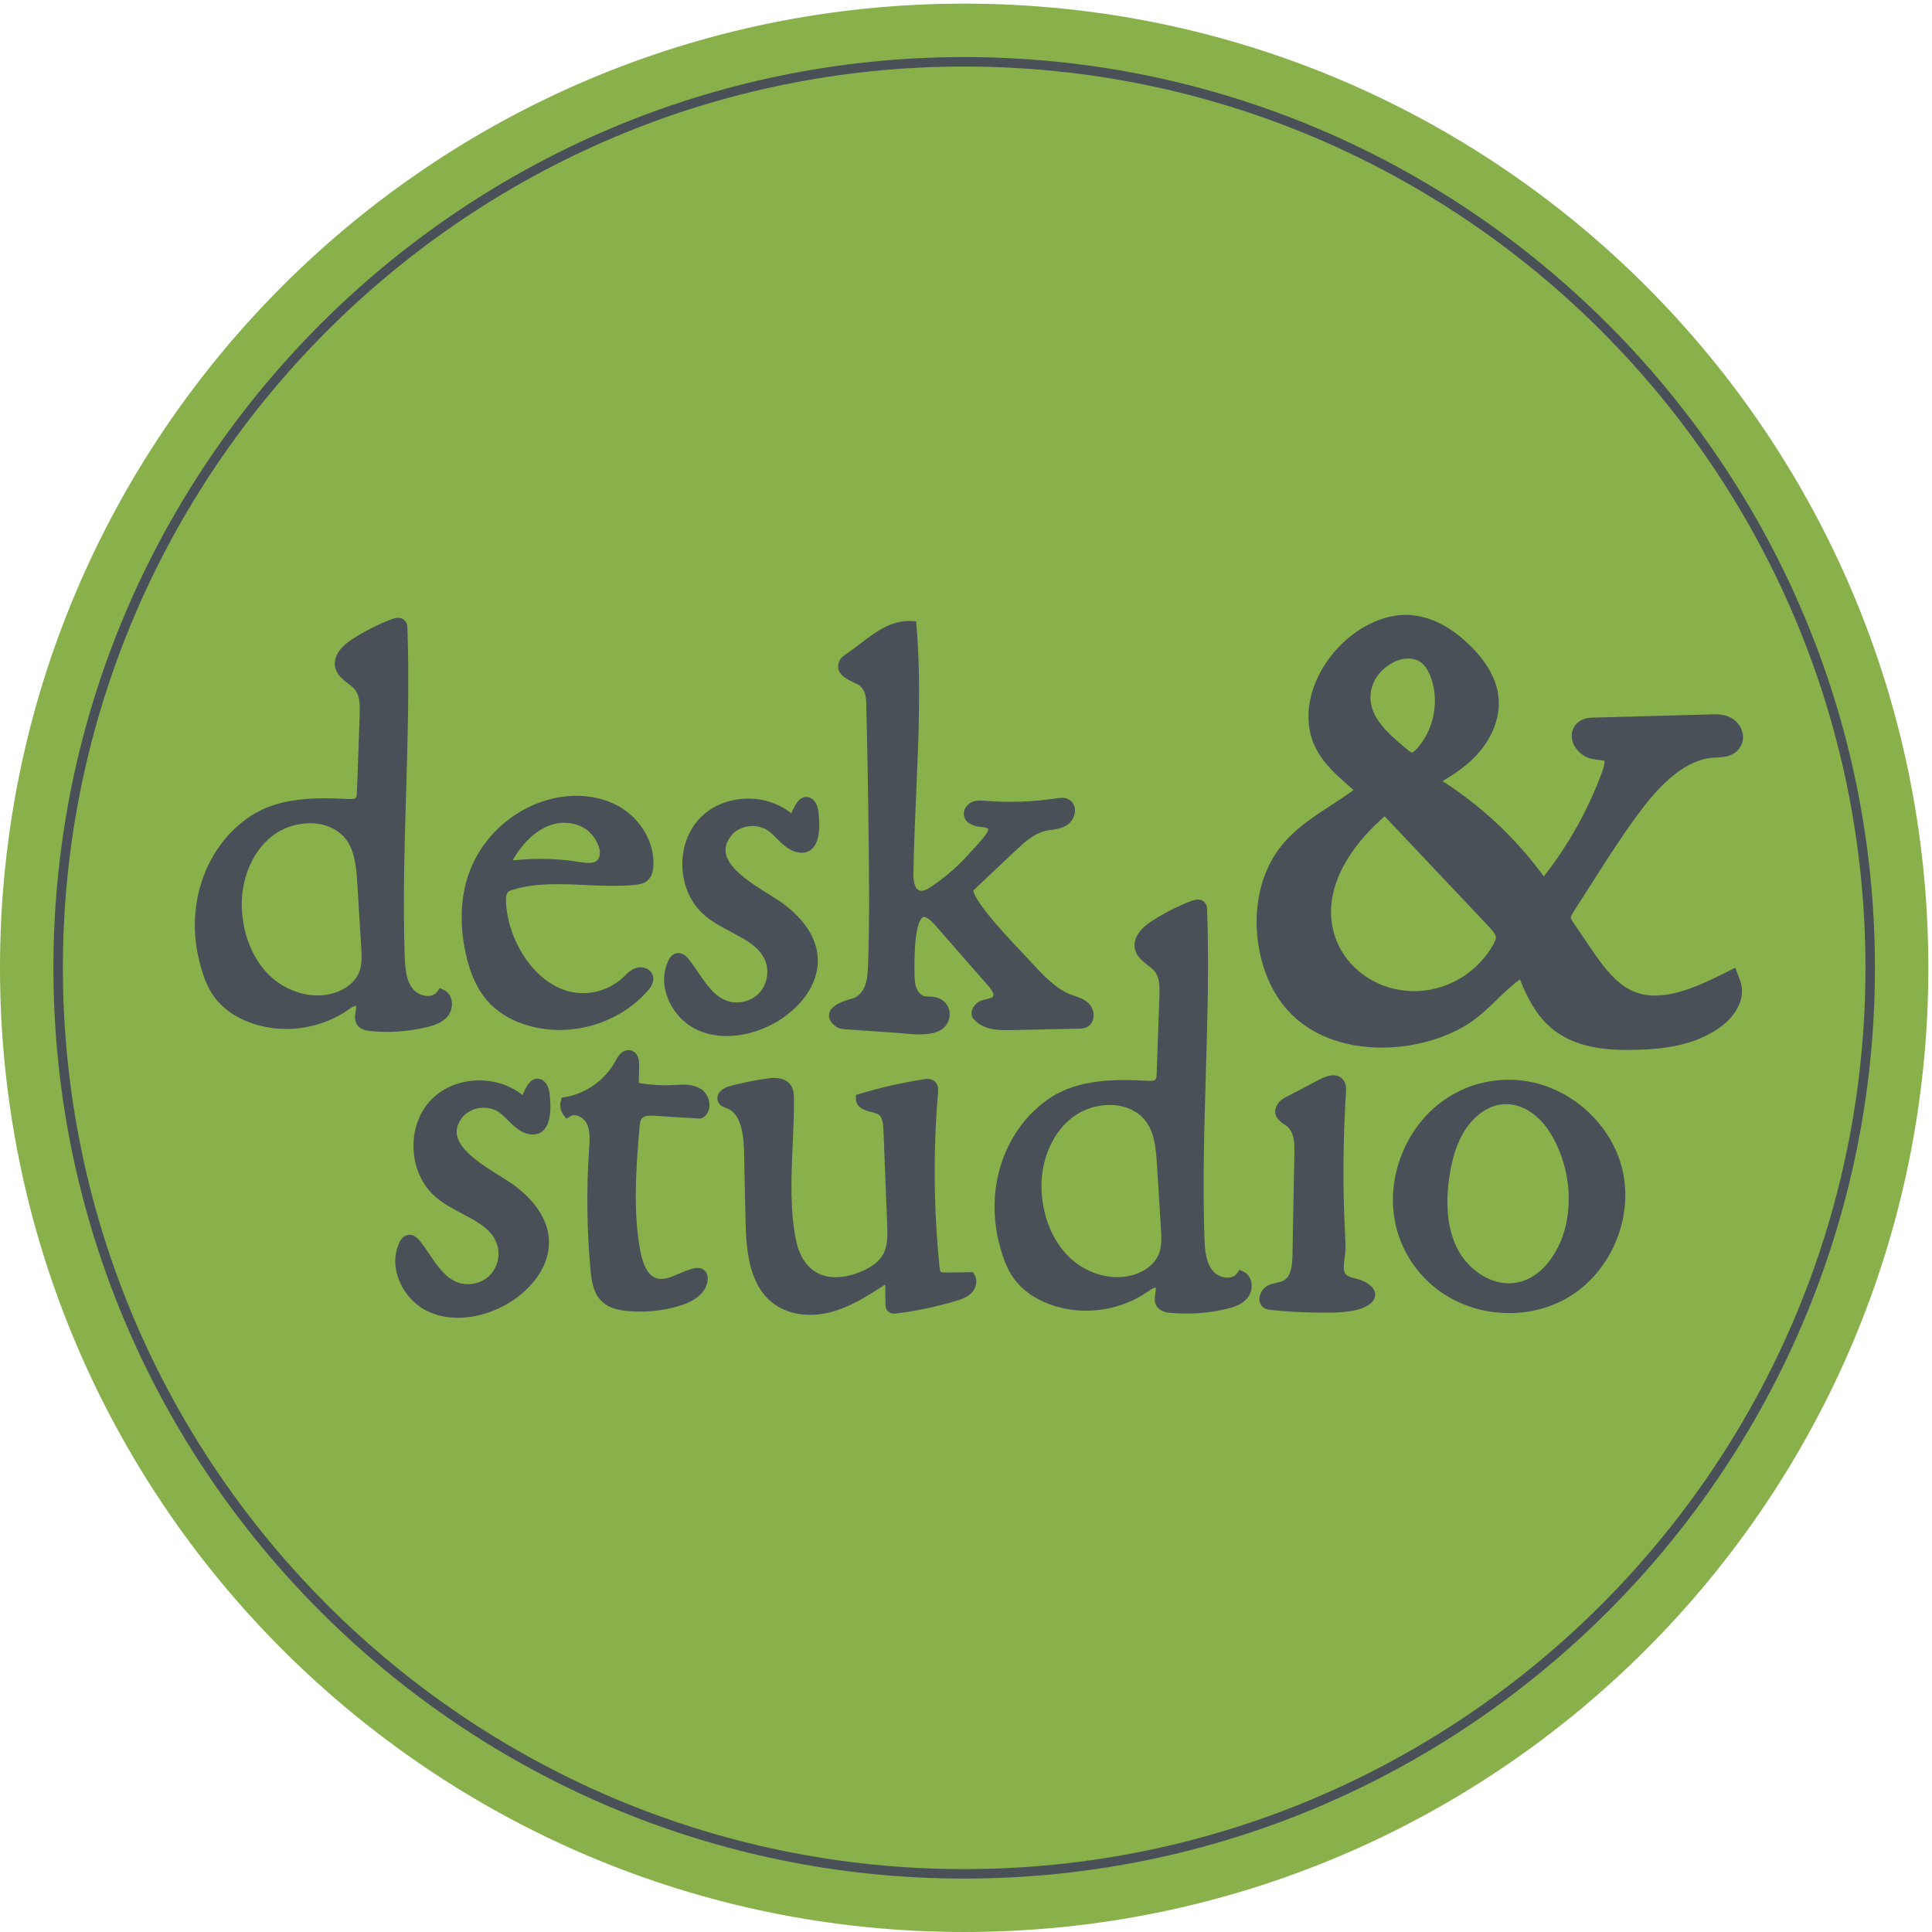
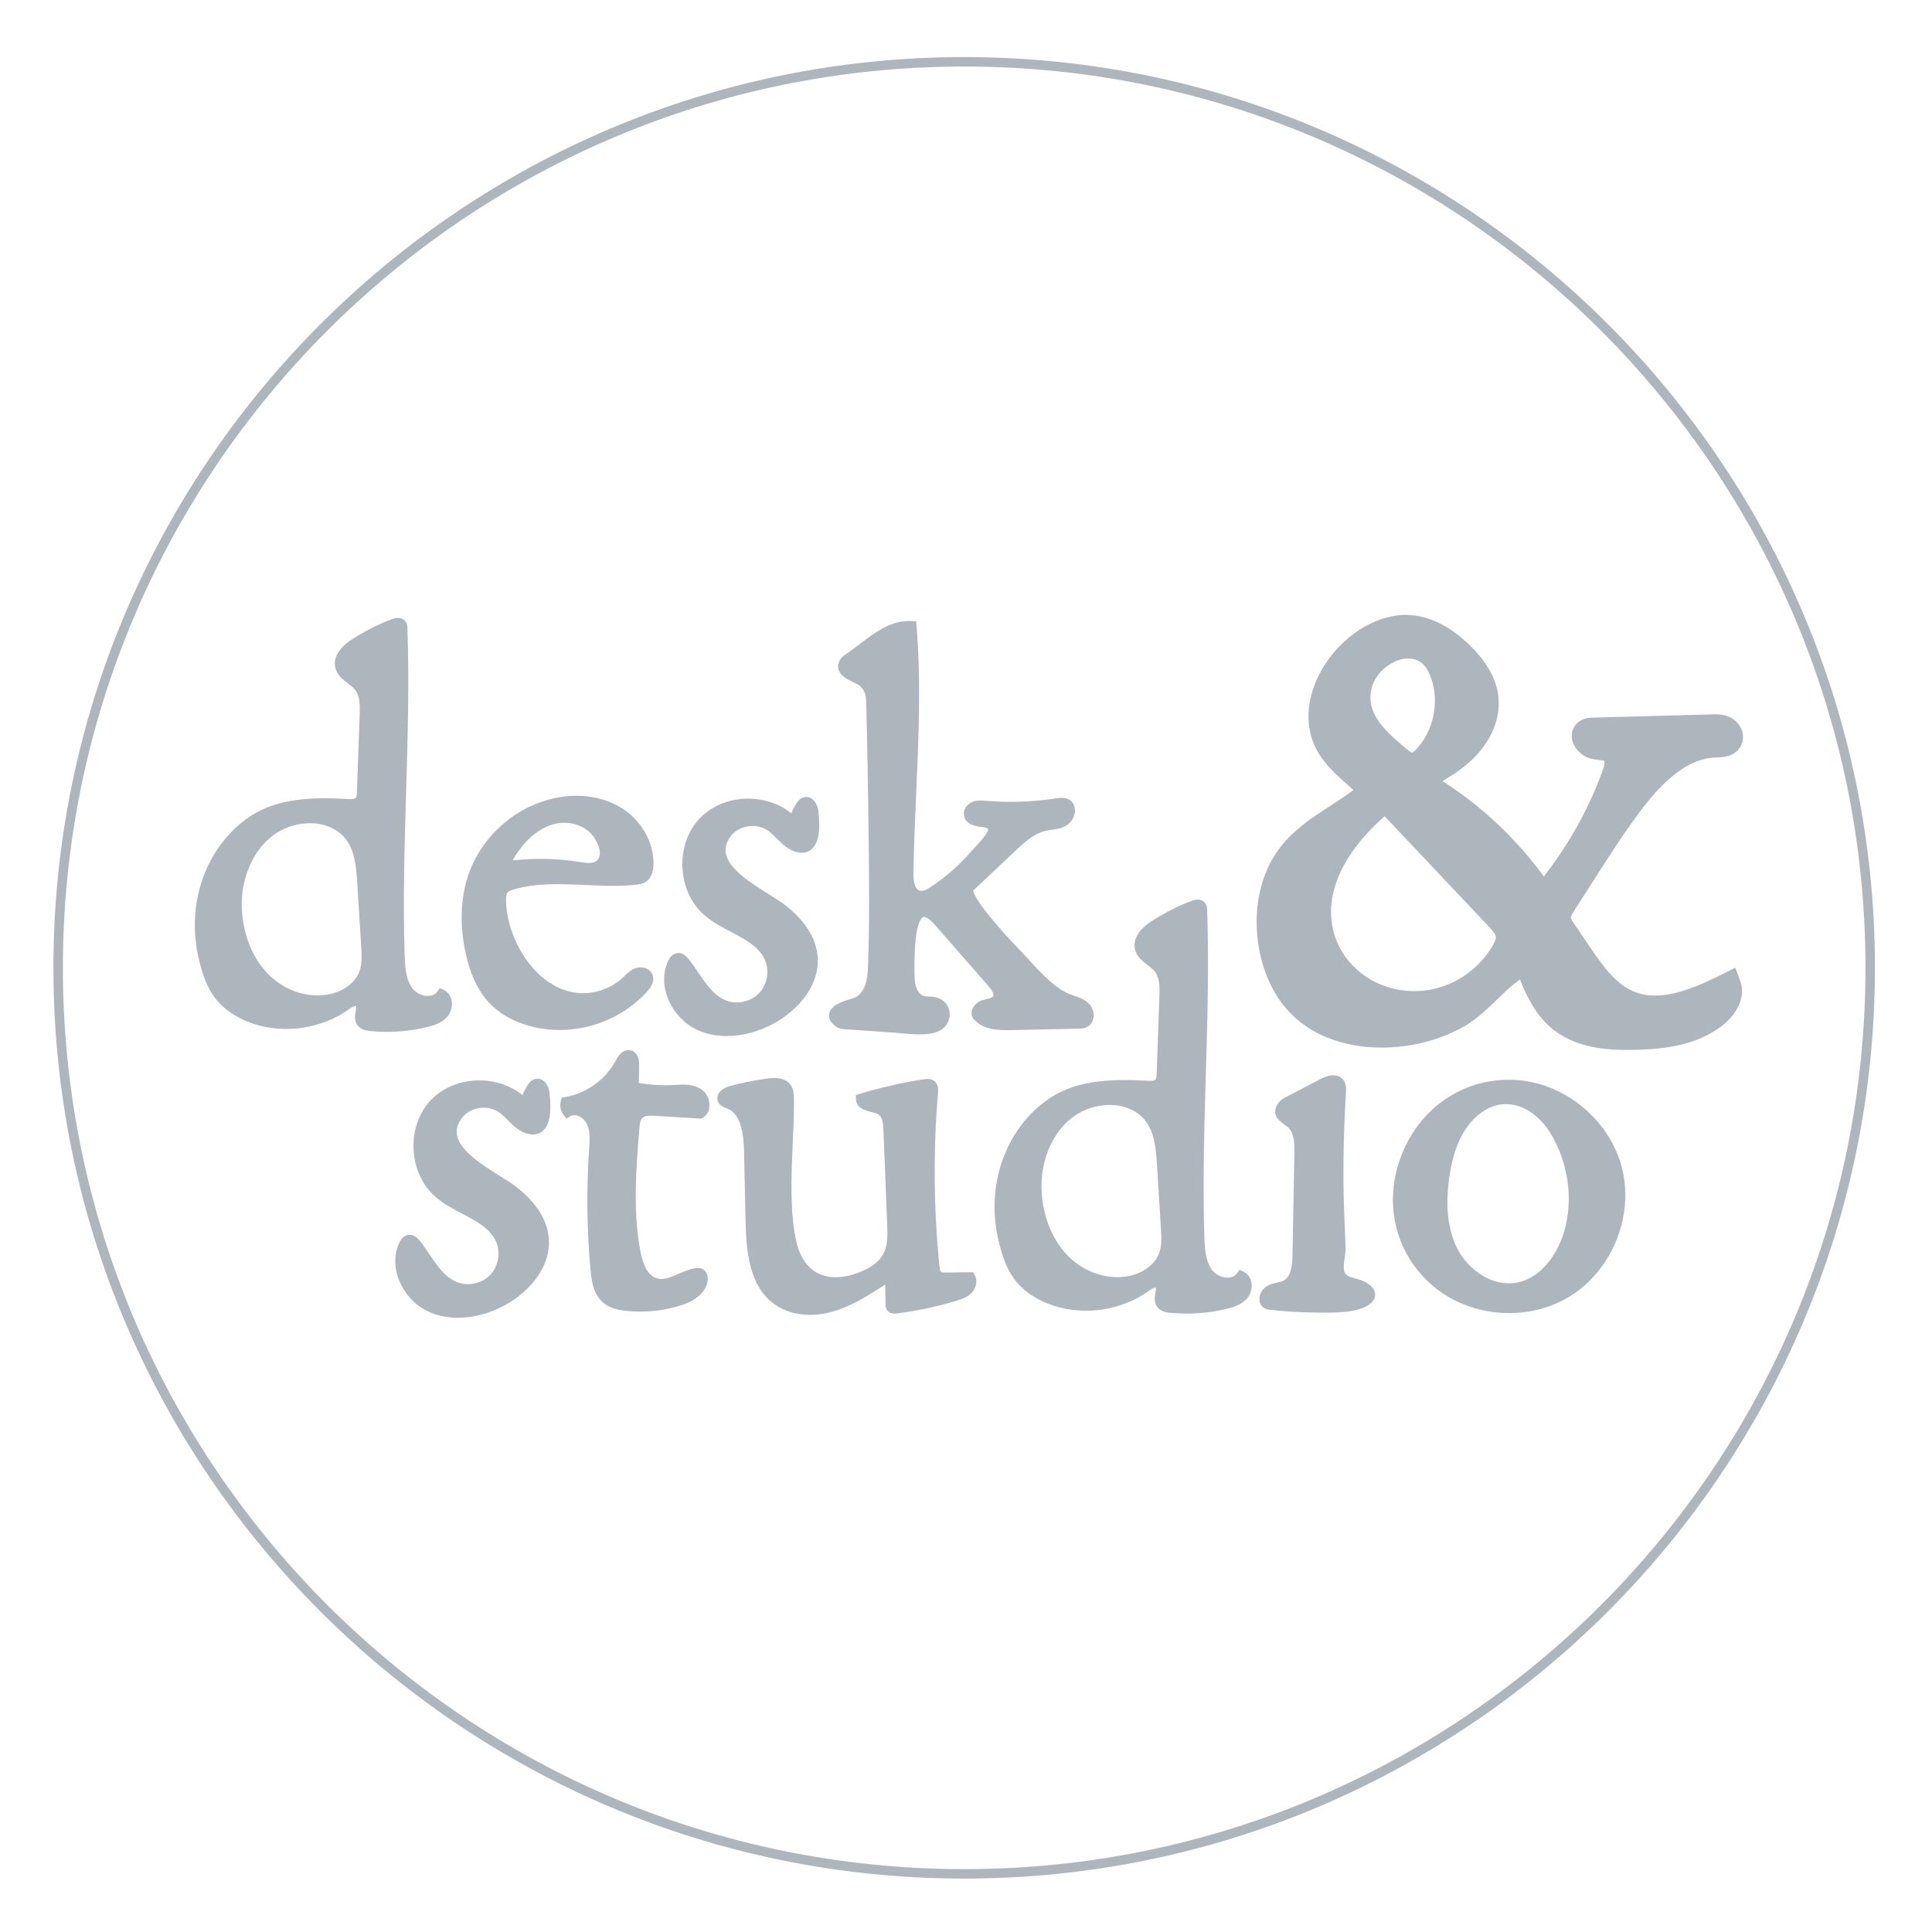
<svg xmlns="http://www.w3.org/2000/svg" width="100%" height="100%" viewBox="0 0 284 284" version="1.1" xml:space="preserve" style="fill-rule:evenodd;clip-rule:evenodd;stroke-linejoin:round;stroke-miterlimit:1.414;">
  <g>
-     <path d="M283.465,142.267c0,78.276 -63.455,141.733 -141.734,141.733c-78.276,0 -141.731,-63.457 -141.731,-141.733c0,-78.277 63.455,-141.733 141.731,-141.733c78.279,0 141.734,63.456 141.734,141.733Z" style="fill:#88b04b;fill-rule:nonzero;" />
-     <path d="M141.731,9.78c-73.054,0 -132.487,59.434 -132.487,132.487c0,73.055 59.433,132.489 132.487,132.489c73.056,0 132.49,-59.434 132.49,-132.489c0,-73.053 -59.434,-132.487 -132.49,-132.487l0,0Zm0,266.367c-73.821,0 -133.878,-60.059 -133.878,-133.88c0,-73.82 60.057,-133.878 133.878,-133.878c73.822,0 133.881,60.058 133.881,133.878c0,73.821 -60.059,133.88 -133.881,133.88l0,0Z" style="fill:#495057;fill-rule:nonzero;" />
-     <path d="M203.395,120.109c0.053,-0.047 0.098,-0.087 0.139,-0.121c0.008,0.008 0.017,0.017 0.025,0.025l15.201,16.09c0.539,0.572 1.119,1.221 1.133,1.68c0.012,0.353 -0.312,0.927 -0.43,1.138c-1.939,3.418 -5.41,5.875 -9.281,6.571c-3.723,0.666 -7.57,-0.327 -10.373,-2.666c-3.492,-2.909 -4.9,-7.323 -3.771,-11.809c0.937,-3.718 3.414,-7.388 7.357,-10.908l0,0Zm4.879,-10.055c-0.467,0.512 -0.676,0.564 -0.721,0.577c-0.117,-0.022 -0.367,-0.185 -0.715,-0.462l-0.252,-0.212c-1.773,-1.488 -3.32,-2.855 -4.296,-4.508c-0.84,-1.427 -1.059,-3.015 -0.614,-4.471c0.487,-1.595 1.684,-2.919 3.373,-3.727c0.618,-0.294 1.282,-0.45 1.928,-0.45c0.732,0 1.412,0.207 1.92,0.587c0.6,0.444 1.098,1.22 1.48,2.304c1.221,3.475 0.375,7.639 -2.103,10.362l0,0Zm46.81,32.195l-1.787,0.901c-3.099,1.547 -6.681,3.197 -9.994,3.197c-1.14,0 -2.162,-0.191 -3.119,-0.588c-0.934,-0.389 -1.814,-0.973 -2.691,-1.793c-1.383,-1.291 -2.539,-2.933 -3.801,-4.789l-2.303,-3.394c-0.168,-0.245 -0.476,-0.702 -0.486,-0.885c-0.014,-0.219 0.361,-0.807 0.521,-1.055l3.145,-4.916c2.219,-3.47 4.51,-7.057 7.101,-10.405c3.663,-4.723 7.108,-7.067 10.532,-7.168c1.033,-0.028 2.957,-0.081 3.759,-1.84c0.748,-1.61 -0.222,-3.341 -1.533,-4.012c-0.83,-0.44 -1.674,-0.5 -2.388,-0.5l-17.903,0.488c-0.467,0.014 -1.34,0.041 -2.125,0.661c-0.783,0.635 -1.125,1.614 -0.908,2.615c0.268,1.247 1.395,2.393 2.678,2.726c0.377,0.098 0.779,0.157 1.17,0.206c0.314,0.04 0.789,0.102 0.881,0.149c0.001,0.003 0.142,0.345 -0.284,1.515c-2.052,5.597 -4.947,10.794 -8.611,15.473c-4.035,-5.536 -9.127,-10.326 -14.896,-14.014c1.623,-0.945 3.218,-2.024 4.597,-3.396c2.621,-2.606 3.947,-5.864 3.635,-8.937c-0.258,-2.592 -1.68,-5.161 -4.221,-7.633c-2.816,-2.739 -5.758,-4.235 -8.752,-4.445c-4.511,-0.297 -9.509,2.608 -12.506,7.222c-2.732,4.196 -3.216,8.874 -1.295,12.515c1.161,2.188 2.944,3.762 4.674,5.291l0.159,0.14c0.209,0.185 0.419,0.37 0.626,0.557c-1.109,0.828 -2.312,1.608 -3.314,2.256c-2.727,1.771 -5.547,3.602 -7.609,6.364c-2.68,3.574 -3.813,8.58 -3.11,13.735c0.545,3.98 2.049,7.439 4.348,10.003c3.18,3.549 8.105,5.504 13.867,5.504c4.397,0 8.916,-1.205 12.399,-3.306c1.683,-1.016 3.201,-2.487 4.539,-3.782c1.095,-1.056 2.216,-2.138 3.353,-2.931c1.133,2.842 2.565,5.617 5.092,7.527c3.357,2.539 7.695,2.834 10.666,2.834c0.926,0 1.852,-0.031 2.777,-0.078c4.727,-0.244 8.215,-1.299 10.973,-3.322c1.953,-1.418 3.871,-4.053 2.848,-6.807l-0.704,-1.883l0,0Z" style="fill:#495057;fill-rule:nonzero;" />
-     <path d="M49.069,145.984c1.811,-0.545 3.213,-1.721 3.752,-3.141c0.43,-1.137 0.349,-2.445 0.273,-3.713l-0.573,-9.26c-0.161,-2.593 -0.399,-4.874 -1.712,-6.548c-1.132,-1.443 -3.053,-2.305 -5.14,-2.307l-0.016,0c-2.627,0 -4.964,1.002 -6.76,2.901c-2.301,2.431 -3.548,6.122 -3.335,9.87c0.214,3.786 1.674,7.264 4.005,9.547c0.876,0.86 1.941,1.584 3.078,2.098c2.133,0.961 4.415,1.152 6.428,0.553l0,0Zm16.798,3.33c-0.774,1.008 -2.008,1.408 -3.109,1.674c-1.939,0.459 -3.911,0.691 -5.889,0.691c-0.8,0 -1.6,-0.037 -2.399,-0.113c-0.447,-0.043 -1.491,-0.139 -2.006,-0.983c-0.394,-0.634 -0.276,-1.353 -0.182,-1.931c0.041,-0.246 0.115,-0.707 0.034,-0.774c-0.002,0.002 -0.205,-0.105 -0.967,0.446c-3.975,2.855 -9.337,3.701 -14.001,2.201c-1.754,-0.563 -4.192,-1.711 -5.849,-3.975c-1.202,-1.641 -1.789,-3.594 -2.244,-5.461c-2.001,-8.213 0.988,-16.667 7.442,-21.039c4.237,-2.87 9.686,-2.846 14.471,-2.595c0.296,0.017 0.935,0.048 1.132,-0.182c0.145,-0.164 0.16,-0.572 0.168,-0.843l0.405,-11.34c0.052,-1.435 0.036,-2.797 -0.689,-3.705c-0.269,-0.334 -0.648,-0.627 -1.052,-0.938c-0.744,-0.573 -1.587,-1.222 -1.843,-2.307c-0.341,-1.439 0.543,-2.923 2.489,-4.178c1.824,-1.175 3.774,-2.166 5.8,-2.947c1.203,-0.464 1.787,0.006 2.026,0.327c0.262,0.351 0.277,0.749 0.286,0.986c0.281,8.093 0.038,16.314 -0.197,24.262c-0.232,7.836 -0.472,15.939 -0.206,23.896c0.062,1.855 0.198,3.625 1.202,4.877c0.133,0.17 0.298,0.324 0.488,0.463c0.617,0.449 1.424,0.664 2.097,0.542c0.447,-0.076 0.789,-0.279 1.016,-0.609l0.361,-0.521l0.574,0.271c0.573,0.272 0.977,0.785 1.138,1.455c0.193,0.805 0.003,1.703 -0.496,2.35l0,0Z" style="fill:#495057;fill-rule:nonzero;" />
-     <path d="M88.18,125.245c-0.069,-1.112 -0.932,-2.454 -1.726,-3.104c-1.334,-1.094 -3.349,-1.479 -5.128,-0.971c-0.236,0.064 -0.465,0.141 -0.688,0.231c-2.501,0.99 -4.218,3.241 -5.22,4.952c-0.02,0.034 -0.036,0.063 -0.049,0.086c0.104,0.016 0.247,0.018 0.432,0.002c1.226,-0.127 2.456,-0.189 3.684,-0.189c1.932,0 3.859,0.155 5.766,0.465c1.004,0.158 2.029,0.274 2.524,-0.243c0.303,-0.316 0.435,-0.721 0.405,-1.229Zm7.725,18.01c0.305,0.744 0.061,1.563 -0.723,2.438c-3.269,3.652 -8.073,5.713 -12.925,5.713c-1.25,0 -2.504,-0.135 -3.735,-0.418c-2.702,-0.62 -4.986,-1.856 -6.608,-3.575c-1.666,-1.765 -2.808,-4.187 -3.489,-7.406c-0.864,-4.08 -0.723,-8.008 0.41,-11.359c1.47,-4.352 4.743,-8.014 8.983,-10.053c1.045,-0.498 2.134,-0.891 3.235,-1.16c3.577,-0.879 7.222,-0.459 10.001,1.147c3.189,1.842 5.194,5.345 4.99,8.712c-0.062,1.008 -0.358,1.717 -0.909,2.174c-0.54,0.449 -1.207,0.551 -1.79,0.606c-2.436,0.242 -4.925,0.134 -7.335,0.019c-3.697,-0.166 -7.201,-0.326 -10.574,0.68c-0.292,0.086 -0.59,0.183 -0.76,0.353c-0.297,0.289 -0.315,0.887 -0.298,1.381c0.202,5.912 4.583,12.891 10.542,13.451c2.438,0.237 4.943,-0.638 6.716,-2.322l0.214,-0.207c0.404,-0.395 0.86,-0.842 1.486,-1.086c0.909,-0.361 2.164,-0.076 2.569,0.912l0,0Z" style="fill:#495057;fill-rule:nonzero;" />
-     <path d="M120.156,140.267c0.567,4.656 -3.118,8.404 -6.441,10.199c-2.253,1.213 -4.635,1.832 -6.864,1.832c-1.58,0 -3.081,-0.306 -4.414,-0.931c-3.095,-1.456 -5.146,-4.965 -4.77,-8.166c0.081,-0.694 0.273,-1.366 0.574,-1.991c0.109,-0.22 0.432,-0.894 1.151,-1.072c0.445,-0.117 1.127,-0.049 1.86,0.871c0.486,0.617 0.942,1.285 1.394,1.953c1.195,1.758 2.323,3.416 4.082,4.106c1.614,0.627 3.59,0.211 4.805,-1.024c1.215,-1.234 1.608,-3.218 0.954,-4.82c-0.82,-2.02 -2.867,-3.096 -5.029,-4.236c-1.335,-0.704 -2.711,-1.43 -3.865,-2.418c-1.947,-1.662 -3.144,-4.215 -3.279,-7.009c-0.136,-2.797 0.803,-5.458 2.584,-7.305c1.751,-1.819 4.322,-2.856 7.075,-2.856l0.123,0c2.35,0.027 4.558,0.803 6.233,2.168c0.198,-0.501 0.443,-0.986 0.732,-1.445c0.229,-0.361 0.558,-0.789 1.115,-0.931c0.4,-0.099 0.808,-0.025 1.157,0.21c0.592,0.407 0.883,1.203 0.96,1.819c0.359,2.883 0.014,4.783 -1.027,5.645c-0.433,0.358 -1.206,0.712 -2.427,0.313c-1.086,-0.352 -1.9,-1.167 -2.688,-1.953c-0.51,-0.512 -0.998,-0.997 -1.495,-1.282c-1.714,-0.983 -4.106,-0.536 -5.224,0.962c-0.655,0.87 -0.894,1.704 -0.737,2.547c0.441,2.345 3.859,4.472 6.354,6.025c0.873,0.545 1.657,1.033 2.222,1.465c2.882,2.187 4.569,4.722 4.885,7.324l0,0Z" style="fill:#495057;fill-rule:nonzero;" />
-     <path d="M160.729,149.638c-0.1,0.598 -0.43,1.07 -0.932,1.332c-0.427,0.221 -0.875,0.232 -1.23,0.24l-9.967,0.215c-1.879,0.041 -4.006,-0.041 -5.365,-1.514c-0.324,-0.255 -0.494,-0.74 -0.393,-1.257c0.143,-0.713 0.789,-1.395 1.543,-1.625c0.19,-0.059 0.395,-0.106 0.598,-0.153c0.447,-0.101 0.869,-0.197 1.004,-0.42c0.16,-0.263 -0.086,-0.812 -0.658,-1.472l-7.854,-8.977c-0.904,-1.037 -1.506,-1.289 -1.762,-1.203c-0.32,0.123 -1.353,1.049 -1.287,7.863l0,0.198c0.008,0.787 0.014,1.599 0.258,2.294c0.182,0.52 0.596,1.125 1.197,1.274c0.196,0.047 0.432,0.057 0.68,0.062c0.301,0.006 0.6,0.018 0.891,0.079c1.115,0.23 1.9,0.988 2.105,2.027c0.205,1.037 -0.248,2.131 -1.123,2.721c-0.85,0.572 -2.047,0.73 -3.258,0.73c-0.869,0 -1.74,-0.08 -2.498,-0.152c-0.313,-0.028 -0.603,-0.055 -0.857,-0.074l-7.535,-0.524c-0.373,-0.023 -0.94,-0.064 -1.411,-0.41c-0.776,-0.576 -1.11,-1.203 -0.992,-1.865c0.234,-1.317 2.241,-1.909 3.318,-2.227l0.247,-0.074c0.744,-0.236 1.393,-0.953 1.736,-1.914c0.344,-0.961 0.383,-2.049 0.42,-3.102c0.221,-5.98 0.155,-12.06 0.091,-17.941c-0.078,-7.16 -0.199,-14.013 -0.36,-20.489c-0.028,-1.178 -0.282,-1.844 -0.933,-2.464c-0.154,-0.144 -0.562,-0.337 -0.923,-0.505c-1.034,-0.49 -2.767,-1.307 -2.146,-3.011c0.218,-0.609 0.719,-0.939 1.122,-1.209c0.661,-0.443 1.276,-0.915 1.907,-1.398c2.186,-1.678 4.66,-3.596 7.666,-3.392l0.642,0.041l0.055,0.643c0.68,8.137 0.307,16.608 -0.055,24.796c-0.164,3.803 -0.337,7.737 -0.398,11.546c-0.016,1.034 0.125,2.321 0.885,2.575c0.543,0.187 1.252,-0.231 1.814,-0.612c2.123,-1.437 4.063,-3.152 5.758,-5.094c0.152,-0.177 0.354,-0.387 0.572,-0.622c1.412,-1.496 2.065,-2.414 1.946,-2.736c0,-0.002 -0.133,-0.195 -0.916,-0.267c-2.059,-0.19 -2.575,-1.092 -2.645,-1.817c-0.084,-0.915 0.619,-1.657 1.356,-1.917c0.179,-0.063 0.353,-0.102 0.529,-0.127c0.443,-0.065 0.877,-0.027 1.26,0.003c3.531,0.288 7.039,0.163 10.48,-0.357c0.496,-0.077 1.172,-0.176 1.791,0.16c0.561,0.299 0.891,0.861 0.916,1.539c0.029,0.863 -0.457,1.785 -1.18,2.24c-0.72,0.458 -1.511,0.577 -2.271,0.69c-0.297,0.045 -0.59,0.088 -0.875,0.153c-1.774,0.416 -3.24,1.795 -4.529,3.016l-6.084,5.738c-0.008,0.162 0.076,1.709 6.931,8.873l0.321,0.336c0.322,0.34 0.656,0.707 1.002,1.08c1.818,1.984 3.876,4.234 6.148,5.045l0.393,0.137c0.738,0.25 1.576,0.533 2.205,1.183c0.515,0.537 0.771,1.358 0.65,2.092l0,0Z" style="fill:#495057;fill-rule:nonzero;" />
-     <path d="M80.634,181.683c0.567,4.654 -3.118,8.402 -6.439,10.197c-2.254,1.215 -4.636,1.832 -6.866,1.832c-1.578,0 -3.08,-0.306 -4.415,-0.931c-3.093,-1.455 -5.145,-4.965 -4.768,-8.164c0.081,-0.696 0.274,-1.364 0.574,-1.991c0.109,-0.218 0.432,-0.896 1.151,-1.072c0.446,-0.119 1.127,-0.051 1.859,0.871c0.487,0.615 0.942,1.283 1.395,1.953c1.194,1.758 2.321,3.416 4.081,4.102c1.614,0.629 3.59,0.213 4.805,-1.024c1.214,-1.234 1.608,-3.213 0.955,-4.816c-0.82,-2.02 -2.867,-3.098 -5.03,-4.236c-1.334,-0.705 -2.711,-1.432 -3.865,-2.416c-1.946,-1.661 -3.144,-4.219 -3.278,-7.012c-0.138,-2.797 0.803,-5.459 2.584,-7.305c1.751,-1.818 4.323,-2.855 7.075,-2.855l0.122,0c2.35,0.025 4.558,0.804 6.233,2.168c0.198,-0.502 0.444,-0.987 0.732,-1.446c0.229,-0.359 0.557,-0.789 1.115,-0.931c0.4,-0.098 0.81,-0.028 1.157,0.209c0.593,0.41 0.884,1.207 0.96,1.818c0.359,2.885 0.015,4.783 -1.027,5.647c-0.431,0.357 -1.206,0.711 -2.425,0.312c-1.086,-0.353 -1.901,-1.166 -2.69,-1.951c-0.51,-0.512 -0.998,-0.998 -1.495,-1.283c-1.713,-0.983 -4.107,-0.537 -5.225,0.963c-0.653,0.869 -0.892,1.701 -0.735,2.545c0.441,2.347 3.858,4.474 6.355,6.029c0.873,0.543 1.656,1.029 2.221,1.463c2.882,2.189 4.569,4.72 4.884,7.324l0,0Z" style="fill:#495057;fill-rule:nonzero;" />
-     <path d="M103.421,186.634c0.461,0.318 0.683,0.916 0.599,1.594c-0.194,1.611 -1.582,2.91 -3.916,3.652c-1.93,0.612 -3.975,0.924 -6.011,0.924c-0.654,0 -1.307,-0.033 -1.958,-0.098c-1.094,-0.111 -2.481,-0.355 -3.52,-1.265c-1.379,-1.207 -1.656,-3.084 -1.807,-4.748c-0.546,-5.883 -0.616,-11.856 -0.21,-17.756c0.091,-1.342 0.184,-2.697 -0.344,-3.764c-0.275,-0.551 -0.823,-1.015 -1.404,-1.18c-0.272,-0.08 -0.669,-0.123 -1.019,0.092l-0.576,0.352l-0.408,-0.529c-0.455,-0.594 -0.604,-1.377 -0.4,-2.102l0.128,-0.459l0.47,-0.072c3.124,-0.51 5.982,-2.565 7.453,-5.364c0.272,-0.517 0.55,-0.894 0.859,-1.152c0.458,-0.373 0.982,-0.484 1.482,-0.32c0.525,0.178 1.144,0.697 1.115,2.17l-0.056,2.58c1.673,0.293 3.366,0.398 5.074,0.312l0.298,-0.019c1.197,-0.071 2.554,-0.147 3.708,0.562c0.828,0.51 1.357,1.53 1.313,2.535c-0.035,0.793 -0.428,1.436 -1.083,1.766l-0.182,0.09l-6.792,-0.414c-0.701,-0.039 -1.471,-0.053 -1.835,0.334c-0.279,0.287 -0.346,0.826 -0.393,1.357c-0.536,6.199 -0.966,12.723 0.155,18.352c0.435,2.197 1.229,3.488 2.358,3.84c1.002,0.312 2.097,-0.159 3.257,-0.661c0.726,-0.314 1.479,-0.636 2.276,-0.8c0.21,-0.045 0.844,-0.178 1.369,0.191l0,0Z" style="fill:#495057;fill-rule:nonzero;" />
-     <path d="M142.749,190.122c-0.592,0.577 -1.358,0.838 -2.084,1.065c-2.901,0.883 -5.885,1.515 -8.88,1.887c-0.234,0.027 -0.843,0.107 -1.274,-0.344c-0.338,-0.35 -0.347,-0.803 -0.347,-1.026l-0.032,-2.578c0,-0.14 -0.009,-0.232 -0.015,-0.293c-0.045,0.034 -0.132,0.078 -0.254,0.16c-2.333,1.502 -4.743,3.055 -7.523,3.829c-1.115,0.308 -2.215,0.461 -3.272,0.461c-1.992,0 -3.824,-0.54 -5.272,-1.596c-3.518,-2.563 -4.098,-7.332 -4.2,-12.108l-0.222,-10.357c-0.076,-3.662 -0.903,-5.688 -2.528,-6.301l-0.318,-0.121l0,-0.002c-0.305,-0.121 -0.73,-0.336 -0.952,-0.803c-0.17,-0.355 -0.173,-0.753 -0.005,-1.117c0.285,-0.631 1.021,-1.029 1.613,-1.193c1.869,-0.518 3.79,-0.906 5.707,-1.154c0.99,-0.129 2.406,-0.186 3.234,0.841c0.581,0.715 0.584,1.647 0.586,2.264c0.012,2.047 -0.081,4.16 -0.179,6.398c-0.219,4.971 -0.448,10.11 0.539,14.549c0.452,2.035 1.533,3.67 2.966,4.483c1.691,0.963 4.089,0.906 6.58,-0.164c1.586,-0.676 2.629,-1.494 3.19,-2.498c0.73,-1.309 0.666,-2.987 0.607,-4.469l-0.551,-13.848c-0.038,-0.953 -0.156,-1.886 -0.725,-2.252c-0.271,-0.174 -0.703,-0.285 -1.12,-0.394c-0.868,-0.225 -2.178,-0.571 -2.196,-1.92l-0.006,-0.559l0.538,-0.164c3.092,-0.933 6.275,-1.654 9.465,-2.148c0.346,-0.053 1.068,-0.164 1.605,0.328c0.551,0.508 0.489,1.258 0.461,1.619c-0.717,8.486 -0.642,17.094 0.213,25.584c0.02,0.199 0.07,0.672 0.221,0.791c0.123,0.094 0.476,0.09 0.672,0.086l4.029,-0.047l0.223,0.363c0.57,0.94 0.181,2.094 -0.494,2.748l0,0Z" style="fill:#495057;fill-rule:nonzero;" />
-     <path d="M166.625,187.398c1.813,-0.547 3.213,-1.719 3.754,-3.141c0.43,-1.137 0.348,-2.445 0.274,-3.711l-0.574,-9.258c-0.161,-2.595 -0.401,-4.877 -1.711,-6.552c-1.133,-1.442 -3.053,-2.303 -5.141,-2.307l-0.018,0c-2.625,0 -4.962,1.004 -6.757,2.9c-2.301,2.434 -3.551,6.123 -3.336,9.873c0.215,3.784 1.674,7.264 4.006,9.545c0.875,0.862 1.941,1.586 3.076,2.098c2.133,0.961 4.416,1.152 6.427,0.553l0,0Zm16.799,3.33c-0.773,1.008 -2.006,1.412 -3.109,1.674c-1.938,0.461 -3.91,0.691 -5.887,0.691c-0.801,0 -1.601,-0.039 -2.4,-0.111c-0.445,-0.043 -1.49,-0.139 -2.008,-0.985c-0.391,-0.634 -0.273,-1.353 -0.182,-1.931c0.045,-0.246 0.118,-0.707 0.036,-0.772c0,0.002 -0.204,-0.107 -0.967,0.444c-3.975,2.855 -9.338,3.703 -13.998,2.201c-1.758,-0.561 -4.196,-1.709 -5.852,-3.975c-1.201,-1.64 -1.787,-3.596 -2.244,-5.461c-2.002,-8.211 0.988,-16.666 7.441,-21.037c4.239,-2.869 9.686,-2.846 14.471,-2.594c0.297,0.014 0.936,0.049 1.133,-0.181c0.144,-0.168 0.16,-0.574 0.168,-0.846l0.404,-11.342c0.053,-1.433 0.039,-2.797 -0.689,-3.703c-0.268,-0.332 -0.649,-0.629 -1.051,-0.941c-0.744,-0.573 -1.588,-1.223 -1.844,-2.305c-0.34,-1.439 0.543,-2.924 2.49,-4.178c1.823,-1.174 3.772,-2.168 5.799,-2.947c1.203,-0.465 1.785,0.004 2.026,0.324c0.263,0.352 0.279,0.75 0.287,0.987c0.279,8.095 0.039,16.316 -0.198,24.265c-0.232,7.84 -0.47,15.938 -0.205,23.895c0.061,1.855 0.2,3.621 1.202,4.877c0.132,0.17 0.298,0.324 0.488,0.463c0.617,0.451 1.426,0.664 2.098,0.543c0.447,-0.077 0.789,-0.282 1.015,-0.608l0.361,-0.523l0.573,0.269c0.572,0.274 0.976,0.791 1.14,1.455c0.19,0.807 0.002,1.707 -0.498,2.352l0,0Z" style="fill:#495057;fill-rule:nonzero;" />
-     <path d="M202.129,190.497c-0.162,1.248 -1.853,1.819 -2.367,1.967c-1.453,0.412 -3.205,0.494 -4.84,0.494c-0.591,0 -1.168,-0.011 -1.711,-0.019l-0.425,-0.01c-2.018,-0.035 -4.043,-0.16 -6.012,-0.379c-0.223,-0.025 -0.565,-0.06 -0.889,-0.242c-0.492,-0.279 -0.767,-0.777 -0.758,-1.369c0.012,-0.776 0.502,-1.572 1.198,-1.94c0.455,-0.24 0.937,-0.349 1.363,-0.445c0.373,-0.084 0.723,-0.164 1.002,-0.309c1.102,-0.586 1.275,-2.304 1.301,-3.738l0.277,-14.654c0.031,-1.635 0.057,-2.979 -0.81,-4.037c-0.129,-0.157 -0.385,-0.33 -0.631,-0.5c-0.682,-0.465 -2.096,-1.44 -0.94,-3.135c0.326,-0.479 0.821,-0.736 1.178,-0.928l5.049,-2.642c1.482,-0.776 2.705,-0.717 3.367,0.16c0.439,0.588 0.4,1.305 0.373,1.777c-0.309,4.975 -0.424,10.026 -0.344,15.01c0.032,1.65 0.102,3.297 0.172,4.943c0.041,0.932 0.082,1.866 0.113,2.801c0.018,0.498 -0.058,1.045 -0.132,1.576c-0.202,1.428 -0.266,2.323 0.511,2.703c0.336,0.164 0.703,0.26 1.067,0.356c0.523,0.142 1.068,0.291 1.584,0.597c0.961,0.569 1.4,1.231 1.304,1.963l0,0Z" style="fill:#495057;fill-rule:nonzero;" />
-     <path d="M222.907,188.55c3.801,-0.666 6.174,-4.516 7.052,-7.609c1.315,-4.623 0.592,-9.924 -1.935,-14.178c-1.682,-2.834 -4.174,-4.459 -6.65,-4.459c-0.53,0 -1.059,0.072 -1.581,0.225c-0.984,0.289 -1.933,0.849 -2.828,1.664c-2.041,1.863 -3.32,4.748 -3.912,8.806c-0.636,4.348 -0.209,7.955 1.268,10.729c1.531,2.879 4.982,5.457 8.586,4.822Zm15.761,-9.963c-0.851,4.973 -3.798,9.446 -7.88,11.963c-2.688,1.66 -5.819,2.471 -8.95,2.471c-4.046,0 -8.095,-1.356 -11.205,-3.998c-5.638,-4.783 -7.4,-12.447 -4.494,-19.522c2.904,-7.076 9.516,-11.269 16.918,-10.73c7.219,0.547 13.697,6.047 15.41,13.08c0.528,2.168 0.596,4.435 0.201,6.736l0,0Z" style="fill:#495057;fill-rule:nonzero;" />
+     <path d="M283.465,142.267c0,78.276 -63.455,141.733 -141.734,141.733c-78.276,0 -141.731,-63.457 -141.731,-141.733c0,-78.277 63.455,-141.733 141.731,-141.733c78.279,0 141.734,63.456 141.734,141.733Z" style="fill:none;" />
+     <path d="M141.731,9.78c-73.054,0 -132.487,59.434 -132.487,132.487c0,73.055 59.433,132.489 132.487,132.489c73.056,0 132.49,-59.434 132.49,-132.489c0,-73.053 -59.434,-132.487 -132.49,-132.487l0,0Zm0,266.367c-73.821,0 -133.878,-60.059 -133.878,-133.88c0,-73.82 60.057,-133.878 133.878,-133.878c73.822,0 133.881,60.058 133.881,133.878c0,73.821 -60.059,133.88 -133.881,133.88l0,0Z" style="fill:#adb5bd;fill-rule:nonzero;" />
+     <path d="M203.395,120.109c0.053,-0.047 0.098,-0.087 0.139,-0.121c0.008,0.008 0.017,0.017 0.025,0.025l15.201,16.09c0.539,0.572 1.119,1.221 1.133,1.68c0.012,0.353 -0.312,0.927 -0.43,1.138c-1.939,3.418 -5.41,5.875 -9.281,6.571c-3.723,0.666 -7.57,-0.327 -10.373,-2.666c-3.492,-2.909 -4.9,-7.323 -3.771,-11.809c0.937,-3.718 3.414,-7.388 7.357,-10.908l0,0Zm4.879,-10.055c-0.467,0.512 -0.676,0.564 -0.721,0.577c-0.117,-0.022 -0.367,-0.185 -0.715,-0.462l-0.252,-0.212c-1.773,-1.488 -3.32,-2.855 -4.296,-4.508c-0.84,-1.427 -1.059,-3.015 -0.614,-4.471c0.487,-1.595 1.684,-2.919 3.373,-3.727c0.618,-0.294 1.282,-0.45 1.928,-0.45c0.732,0 1.412,0.207 1.92,0.587c0.6,0.444 1.098,1.22 1.48,2.304c1.221,3.475 0.375,7.639 -2.103,10.362l0,0Zm46.81,32.195l-1.787,0.901c-3.099,1.547 -6.681,3.197 -9.994,3.197c-1.14,0 -2.162,-0.191 -3.119,-0.588c-0.934,-0.389 -1.814,-0.973 -2.691,-1.793c-1.383,-1.291 -2.539,-2.933 -3.801,-4.789l-2.303,-3.394c-0.168,-0.245 -0.476,-0.702 -0.486,-0.885c-0.014,-0.219 0.361,-0.807 0.521,-1.055l3.145,-4.916c2.219,-3.47 4.51,-7.057 7.101,-10.405c3.663,-4.723 7.108,-7.067 10.532,-7.168c1.033,-0.028 2.957,-0.081 3.759,-1.84c0.748,-1.61 -0.222,-3.341 -1.533,-4.012c-0.83,-0.44 -1.674,-0.5 -2.388,-0.5l-17.903,0.488c-0.467,0.014 -1.34,0.041 -2.125,0.661c-0.783,0.635 -1.125,1.614 -0.908,2.615c0.268,1.247 1.395,2.393 2.678,2.726c0.377,0.098 0.779,0.157 1.17,0.206c0.314,0.04 0.789,0.102 0.881,0.149c0.001,0.003 0.142,0.345 -0.284,1.515c-2.052,5.597 -4.947,10.794 -8.611,15.473c-4.035,-5.536 -9.127,-10.326 -14.896,-14.014c1.623,-0.945 3.218,-2.024 4.597,-3.396c2.621,-2.606 3.947,-5.864 3.635,-8.937c-0.258,-2.592 -1.68,-5.161 -4.221,-7.633c-2.816,-2.739 -5.758,-4.235 -8.752,-4.445c-4.511,-0.297 -9.509,2.608 -12.506,7.222c-2.732,4.196 -3.216,8.874 -1.295,12.515c1.161,2.188 2.944,3.762 4.674,5.291l0.159,0.14c0.209,0.185 0.419,0.37 0.626,0.557c-1.109,0.828 -2.312,1.608 -3.314,2.256c-2.727,1.771 -5.547,3.602 -7.609,6.364c-2.68,3.574 -3.813,8.58 -3.11,13.735c0.545,3.98 2.049,7.439 4.348,10.003c3.18,3.549 8.105,5.504 13.867,5.504c4.397,0 8.916,-1.205 12.399,-3.306c1.683,-1.016 3.201,-2.487 4.539,-3.782c1.095,-1.056 2.216,-2.138 3.353,-2.931c1.133,2.842 2.565,5.617 5.092,7.527c3.357,2.539 7.695,2.834 10.666,2.834c0.926,0 1.852,-0.031 2.777,-0.078c4.727,-0.244 8.215,-1.299 10.973,-3.322c1.953,-1.418 3.871,-4.053 2.848,-6.807l-0.704,-1.883l0,0Z" style="fill:#adb5bd;fill-rule:nonzero;" />
+     <path d="M49.069,145.984c1.811,-0.545 3.213,-1.721 3.752,-3.141c0.43,-1.137 0.349,-2.445 0.273,-3.713l-0.573,-9.26c-0.161,-2.593 -0.399,-4.874 -1.712,-6.548c-1.132,-1.443 -3.053,-2.305 -5.14,-2.307l-0.016,0c-2.627,0 -4.964,1.002 -6.76,2.901c-2.301,2.431 -3.548,6.122 -3.335,9.87c0.214,3.786 1.674,7.264 4.005,9.547c0.876,0.86 1.941,1.584 3.078,2.098c2.133,0.961 4.415,1.152 6.428,0.553l0,0Zm16.798,3.33c-0.774,1.008 -2.008,1.408 -3.109,1.674c-1.939,0.459 -3.911,0.691 -5.889,0.691c-0.8,0 -1.6,-0.037 -2.399,-0.113c-0.447,-0.043 -1.491,-0.139 -2.006,-0.983c-0.394,-0.634 -0.276,-1.353 -0.182,-1.931c0.041,-0.246 0.115,-0.707 0.034,-0.774c-0.002,0.002 -0.205,-0.105 -0.967,0.446c-3.975,2.855 -9.337,3.701 -14.001,2.201c-1.754,-0.563 -4.192,-1.711 -5.849,-3.975c-1.202,-1.641 -1.789,-3.594 -2.244,-5.461c-2.001,-8.213 0.988,-16.667 7.442,-21.039c4.237,-2.87 9.686,-2.846 14.471,-2.595c0.296,0.017 0.935,0.048 1.132,-0.182c0.145,-0.164 0.16,-0.572 0.168,-0.843l0.405,-11.34c0.052,-1.435 0.036,-2.797 -0.689,-3.705c-0.269,-0.334 -0.648,-0.627 -1.052,-0.938c-0.744,-0.573 -1.587,-1.222 -1.843,-2.307c-0.341,-1.439 0.543,-2.923 2.489,-4.178c1.824,-1.175 3.774,-2.166 5.8,-2.947c1.203,-0.464 1.787,0.006 2.026,0.327c0.262,0.351 0.277,0.749 0.286,0.986c0.281,8.093 0.038,16.314 -0.197,24.262c-0.232,7.836 -0.472,15.939 -0.206,23.896c0.062,1.855 0.198,3.625 1.202,4.877c0.133,0.17 0.298,0.324 0.488,0.463c0.617,0.449 1.424,0.664 2.097,0.542c0.447,-0.076 0.789,-0.279 1.016,-0.609l0.361,-0.521l0.574,0.271c0.573,0.272 0.977,0.785 1.138,1.455c0.193,0.805 0.003,1.703 -0.496,2.35l0,0Z" style="fill:#adb5bd;fill-rule:nonzero;" />
+     <path d="M88.18,125.245c-0.069,-1.112 -0.932,-2.454 -1.726,-3.104c-1.334,-1.094 -3.349,-1.479 -5.128,-0.971c-0.236,0.064 -0.465,0.141 -0.688,0.231c-2.501,0.99 -4.218,3.241 -5.22,4.952c-0.02,0.034 -0.036,0.063 -0.049,0.086c0.104,0.016 0.247,0.018 0.432,0.002c1.226,-0.127 2.456,-0.189 3.684,-0.189c1.932,0 3.859,0.155 5.766,0.465c1.004,0.158 2.029,0.274 2.524,-0.243c0.303,-0.316 0.435,-0.721 0.405,-1.229Zm7.725,18.01c0.305,0.744 0.061,1.563 -0.723,2.438c-3.269,3.652 -8.073,5.713 -12.925,5.713c-1.25,0 -2.504,-0.135 -3.735,-0.418c-2.702,-0.62 -4.986,-1.856 -6.608,-3.575c-1.666,-1.765 -2.808,-4.187 -3.489,-7.406c-0.864,-4.08 -0.723,-8.008 0.41,-11.359c1.47,-4.352 4.743,-8.014 8.983,-10.053c1.045,-0.498 2.134,-0.891 3.235,-1.16c3.577,-0.879 7.222,-0.459 10.001,1.147c3.189,1.842 5.194,5.345 4.99,8.712c-0.062,1.008 -0.358,1.717 -0.909,2.174c-0.54,0.449 -1.207,0.551 -1.79,0.606c-2.436,0.242 -4.925,0.134 -7.335,0.019c-3.697,-0.166 -7.201,-0.326 -10.574,0.68c-0.292,0.086 -0.59,0.183 -0.76,0.353c-0.297,0.289 -0.315,0.887 -0.298,1.381c0.202,5.912 4.583,12.891 10.542,13.451c2.438,0.237 4.943,-0.638 6.716,-2.322l0.214,-0.207c0.404,-0.395 0.86,-0.842 1.486,-1.086c0.909,-0.361 2.164,-0.076 2.569,0.912l0,0Z" style="fill:#adb5bd;fill-rule:nonzero;" />
+     <path d="M120.156,140.267c0.567,4.656 -3.118,8.404 -6.441,10.199c-2.253,1.213 -4.635,1.832 -6.864,1.832c-1.58,0 -3.081,-0.306 -4.414,-0.931c-3.095,-1.456 -5.146,-4.965 -4.77,-8.166c0.081,-0.694 0.273,-1.366 0.574,-1.991c0.109,-0.22 0.432,-0.894 1.151,-1.072c0.445,-0.117 1.127,-0.049 1.86,0.871c0.486,0.617 0.942,1.285 1.394,1.953c1.195,1.758 2.323,3.416 4.082,4.106c1.614,0.627 3.59,0.211 4.805,-1.024c1.215,-1.234 1.608,-3.218 0.954,-4.82c-0.82,-2.02 -2.867,-3.096 -5.029,-4.236c-1.335,-0.704 -2.711,-1.43 -3.865,-2.418c-1.947,-1.662 -3.144,-4.215 -3.279,-7.009c-0.136,-2.797 0.803,-5.458 2.584,-7.305c1.751,-1.819 4.322,-2.856 7.075,-2.856l0.123,0c2.35,0.027 4.558,0.803 6.233,2.168c0.198,-0.501 0.443,-0.986 0.732,-1.445c0.229,-0.361 0.558,-0.789 1.115,-0.931c0.4,-0.099 0.808,-0.025 1.157,0.21c0.592,0.407 0.883,1.203 0.96,1.819c0.359,2.883 0.014,4.783 -1.027,5.645c-0.433,0.358 -1.206,0.712 -2.427,0.313c-1.086,-0.352 -1.9,-1.167 -2.688,-1.953c-0.51,-0.512 -0.998,-0.997 -1.495,-1.282c-1.714,-0.983 -4.106,-0.536 -5.224,0.962c-0.655,0.87 -0.894,1.704 -0.737,2.547c0.441,2.345 3.859,4.472 6.354,6.025c0.873,0.545 1.657,1.033 2.222,1.465c2.882,2.187 4.569,4.722 4.885,7.324l0,0Z" style="fill:#adb5bd;fill-rule:nonzero;" />
+     <path d="M160.729,149.638c-0.1,0.598 -0.43,1.07 -0.932,1.332c-0.427,0.221 -0.875,0.232 -1.23,0.24l-9.967,0.215c-1.879,0.041 -4.006,-0.041 -5.365,-1.514c-0.324,-0.255 -0.494,-0.74 -0.393,-1.257c0.143,-0.713 0.789,-1.395 1.543,-1.625c0.19,-0.059 0.395,-0.106 0.598,-0.153c0.447,-0.101 0.869,-0.197 1.004,-0.42c0.16,-0.263 -0.086,-0.812 -0.658,-1.472l-7.854,-8.977c-0.904,-1.037 -1.506,-1.289 -1.762,-1.203c-0.32,0.123 -1.353,1.049 -1.287,7.863l0,0.198c0.008,0.787 0.014,1.599 0.258,2.294c0.182,0.52 0.596,1.125 1.197,1.274c0.196,0.047 0.432,0.057 0.68,0.062c0.301,0.006 0.6,0.018 0.891,0.079c1.115,0.23 1.9,0.988 2.105,2.027c0.205,1.037 -0.248,2.131 -1.123,2.721c-0.85,0.572 -2.047,0.73 -3.258,0.73c-0.869,0 -1.74,-0.08 -2.498,-0.152c-0.313,-0.028 -0.603,-0.055 -0.857,-0.074l-7.535,-0.524c-0.373,-0.023 -0.94,-0.064 -1.411,-0.41c-0.776,-0.576 -1.11,-1.203 -0.992,-1.865c0.234,-1.317 2.241,-1.909 3.318,-2.227l0.247,-0.074c0.744,-0.236 1.393,-0.953 1.736,-1.914c0.344,-0.961 0.383,-2.049 0.42,-3.102c0.221,-5.98 0.155,-12.06 0.091,-17.941c-0.078,-7.16 -0.199,-14.013 -0.36,-20.489c-0.028,-1.178 -0.282,-1.844 -0.933,-2.464c-0.154,-0.144 -0.562,-0.337 -0.923,-0.505c-1.034,-0.49 -2.767,-1.307 -2.146,-3.011c0.218,-0.609 0.719,-0.939 1.122,-1.209c0.661,-0.443 1.276,-0.915 1.907,-1.398c2.186,-1.678 4.66,-3.596 7.666,-3.392l0.642,0.041l0.055,0.643c0.68,8.137 0.307,16.608 -0.055,24.796c-0.164,3.803 -0.337,7.737 -0.398,11.546c-0.016,1.034 0.125,2.321 0.885,2.575c0.543,0.187 1.252,-0.231 1.814,-0.612c2.123,-1.437 4.063,-3.152 5.758,-5.094c0.152,-0.177 0.354,-0.387 0.572,-0.622c1.412,-1.496 2.065,-2.414 1.946,-2.736c0,-0.002 -0.133,-0.195 -0.916,-0.267c-2.059,-0.19 -2.575,-1.092 -2.645,-1.817c-0.084,-0.915 0.619,-1.657 1.356,-1.917c0.179,-0.063 0.353,-0.102 0.529,-0.127c0.443,-0.065 0.877,-0.027 1.26,0.003c3.531,0.288 7.039,0.163 10.48,-0.357c0.496,-0.077 1.172,-0.176 1.791,0.16c0.561,0.299 0.891,0.861 0.916,1.539c0.029,0.863 -0.457,1.785 -1.18,2.24c-0.72,0.458 -1.511,0.577 -2.271,0.69c-0.297,0.045 -0.59,0.088 -0.875,0.153c-1.774,0.416 -3.24,1.795 -4.529,3.016l-6.084,5.738c-0.008,0.162 0.076,1.709 6.931,8.873l0.321,0.336c0.322,0.34 0.656,0.707 1.002,1.08c1.818,1.984 3.876,4.234 6.148,5.045l0.393,0.137c0.738,0.25 1.576,0.533 2.205,1.183c0.515,0.537 0.771,1.358 0.65,2.092l0,0Z" style="fill:#adb5bd;fill-rule:nonzero;" />
+     <path d="M80.634,181.683c0.567,4.654 -3.118,8.402 -6.439,10.197c-2.254,1.215 -4.636,1.832 -6.866,1.832c-1.578,0 -3.08,-0.306 -4.415,-0.931c-3.093,-1.455 -5.145,-4.965 -4.768,-8.164c0.081,-0.696 0.274,-1.364 0.574,-1.991c0.109,-0.218 0.432,-0.896 1.151,-1.072c0.446,-0.119 1.127,-0.051 1.859,0.871c0.487,0.615 0.942,1.283 1.395,1.953c1.194,1.758 2.321,3.416 4.081,4.102c1.614,0.629 3.59,0.213 4.805,-1.024c1.214,-1.234 1.608,-3.213 0.955,-4.816c-0.82,-2.02 -2.867,-3.098 -5.03,-4.236c-1.334,-0.705 -2.711,-1.432 -3.865,-2.416c-1.946,-1.661 -3.144,-4.219 -3.278,-7.012c-0.138,-2.797 0.803,-5.459 2.584,-7.305c1.751,-1.818 4.323,-2.855 7.075,-2.855l0.122,0c2.35,0.025 4.558,0.804 6.233,2.168c0.198,-0.502 0.444,-0.987 0.732,-1.446c0.229,-0.359 0.557,-0.789 1.115,-0.931c0.4,-0.098 0.81,-0.028 1.157,0.209c0.593,0.41 0.884,1.207 0.96,1.818c0.359,2.885 0.015,4.783 -1.027,5.647c-0.431,0.357 -1.206,0.711 -2.425,0.312c-1.086,-0.353 -1.901,-1.166 -2.69,-1.951c-0.51,-0.512 -0.998,-0.998 -1.495,-1.283c-1.713,-0.983 -4.107,-0.537 -5.225,0.963c-0.653,0.869 -0.892,1.701 -0.735,2.545c0.441,2.347 3.858,4.474 6.355,6.029c0.873,0.543 1.656,1.029 2.221,1.463c2.882,2.189 4.569,4.72 4.884,7.324l0,0Z" style="fill:#adb5bd;fill-rule:nonzero;" />
+     <path d="M103.421,186.634c0.461,0.318 0.683,0.916 0.599,1.594c-0.194,1.611 -1.582,2.91 -3.916,3.652c-1.93,0.612 -3.975,0.924 -6.011,0.924c-0.654,0 -1.307,-0.033 -1.958,-0.098c-1.094,-0.111 -2.481,-0.355 -3.52,-1.265c-1.379,-1.207 -1.656,-3.084 -1.807,-4.748c-0.546,-5.883 -0.616,-11.856 -0.21,-17.756c0.091,-1.342 0.184,-2.697 -0.344,-3.764c-0.275,-0.551 -0.823,-1.015 -1.404,-1.18c-0.272,-0.08 -0.669,-0.123 -1.019,0.092l-0.576,0.352l-0.408,-0.529c-0.455,-0.594 -0.604,-1.377 -0.4,-2.102l0.128,-0.459l0.47,-0.072c3.124,-0.51 5.982,-2.565 7.453,-5.364c0.272,-0.517 0.55,-0.894 0.859,-1.152c0.458,-0.373 0.982,-0.484 1.482,-0.32c0.525,0.178 1.144,0.697 1.115,2.17l-0.056,2.58c1.673,0.293 3.366,0.398 5.074,0.312l0.298,-0.019c1.197,-0.071 2.554,-0.147 3.708,0.562c0.828,0.51 1.357,1.53 1.313,2.535c-0.035,0.793 -0.428,1.436 -1.083,1.766l-0.182,0.09l-6.792,-0.414c-0.701,-0.039 -1.471,-0.053 -1.835,0.334c-0.279,0.287 -0.346,0.826 -0.393,1.357c-0.536,6.199 -0.966,12.723 0.155,18.352c0.435,2.197 1.229,3.488 2.358,3.84c1.002,0.312 2.097,-0.159 3.257,-0.661c0.726,-0.314 1.479,-0.636 2.276,-0.8c0.21,-0.045 0.844,-0.178 1.369,0.191l0,0Z" style="fill:#adb5bd;fill-rule:nonzero;" />
+     <path d="M142.749,190.122c-0.592,0.577 -1.358,0.838 -2.084,1.065c-2.901,0.883 -5.885,1.515 -8.88,1.887c-0.234,0.027 -0.843,0.107 -1.274,-0.344c-0.338,-0.35 -0.347,-0.803 -0.347,-1.026l-0.032,-2.578c0,-0.14 -0.009,-0.232 -0.015,-0.293c-0.045,0.034 -0.132,0.078 -0.254,0.16c-2.333,1.502 -4.743,3.055 -7.523,3.829c-1.115,0.308 -2.215,0.461 -3.272,0.461c-1.992,0 -3.824,-0.54 -5.272,-1.596c-3.518,-2.563 -4.098,-7.332 -4.2,-12.108l-0.222,-10.357c-0.076,-3.662 -0.903,-5.688 -2.528,-6.301l-0.318,-0.121l0,-0.002c-0.305,-0.121 -0.73,-0.336 -0.952,-0.803c-0.17,-0.355 -0.173,-0.753 -0.005,-1.117c0.285,-0.631 1.021,-1.029 1.613,-1.193c1.869,-0.518 3.79,-0.906 5.707,-1.154c0.99,-0.129 2.406,-0.186 3.234,0.841c0.581,0.715 0.584,1.647 0.586,2.264c0.012,2.047 -0.081,4.16 -0.179,6.398c-0.219,4.971 -0.448,10.11 0.539,14.549c0.452,2.035 1.533,3.67 2.966,4.483c1.691,0.963 4.089,0.906 6.58,-0.164c1.586,-0.676 2.629,-1.494 3.19,-2.498c0.73,-1.309 0.666,-2.987 0.607,-4.469l-0.551,-13.848c-0.038,-0.953 -0.156,-1.886 -0.725,-2.252c-0.271,-0.174 -0.703,-0.285 -1.12,-0.394c-0.868,-0.225 -2.178,-0.571 -2.196,-1.92l-0.006,-0.559l0.538,-0.164c3.092,-0.933 6.275,-1.654 9.465,-2.148c0.346,-0.053 1.068,-0.164 1.605,0.328c0.551,0.508 0.489,1.258 0.461,1.619c-0.717,8.486 -0.642,17.094 0.213,25.584c0.02,0.199 0.07,0.672 0.221,0.791c0.123,0.094 0.476,0.09 0.672,0.086l4.029,-0.047l0.223,0.363c0.57,0.94 0.181,2.094 -0.494,2.748l0,0Z" style="fill:#adb5bd;fill-rule:nonzero;" />
+     <path d="M166.625,187.398c1.813,-0.547 3.213,-1.719 3.754,-3.141c0.43,-1.137 0.348,-2.445 0.274,-3.711l-0.574,-9.258c-0.161,-2.595 -0.401,-4.877 -1.711,-6.552c-1.133,-1.442 -3.053,-2.303 -5.141,-2.307l-0.018,0c-2.625,0 -4.962,1.004 -6.757,2.9c-2.301,2.434 -3.551,6.123 -3.336,9.873c0.215,3.784 1.674,7.264 4.006,9.545c0.875,0.862 1.941,1.586 3.076,2.098c2.133,0.961 4.416,1.152 6.427,0.553l0,0Zm16.799,3.33c-0.773,1.008 -2.006,1.412 -3.109,1.674c-1.938,0.461 -3.91,0.691 -5.887,0.691c-0.801,0 -1.601,-0.039 -2.4,-0.111c-0.445,-0.043 -1.49,-0.139 -2.008,-0.985c-0.391,-0.634 -0.273,-1.353 -0.182,-1.931c0.045,-0.246 0.118,-0.707 0.036,-0.772c0,0.002 -0.204,-0.107 -0.967,0.444c-3.975,2.855 -9.338,3.703 -13.998,2.201c-1.758,-0.561 -4.196,-1.709 -5.852,-3.975c-1.201,-1.64 -1.787,-3.596 -2.244,-5.461c-2.002,-8.211 0.988,-16.666 7.441,-21.037c4.239,-2.869 9.686,-2.846 14.471,-2.594c0.297,0.014 0.936,0.049 1.133,-0.181c0.144,-0.168 0.16,-0.574 0.168,-0.846l0.404,-11.342c0.053,-1.433 0.039,-2.797 -0.689,-3.703c-0.268,-0.332 -0.649,-0.629 -1.051,-0.941c-0.744,-0.573 -1.588,-1.223 -1.844,-2.305c-0.34,-1.439 0.543,-2.924 2.49,-4.178c1.823,-1.174 3.772,-2.168 5.799,-2.947c1.203,-0.465 1.785,0.004 2.026,0.324c0.263,0.352 0.279,0.75 0.287,0.987c0.279,8.095 0.039,16.316 -0.198,24.265c-0.232,7.84 -0.47,15.938 -0.205,23.895c0.061,1.855 0.2,3.621 1.202,4.877c0.132,0.17 0.298,0.324 0.488,0.463c0.617,0.451 1.426,0.664 2.098,0.543c0.447,-0.077 0.789,-0.282 1.015,-0.608l0.361,-0.523l0.573,0.269c0.572,0.274 0.976,0.791 1.14,1.455c0.19,0.807 0.002,1.707 -0.498,2.352l0,0Z" style="fill:#adb5bd;fill-rule:nonzero;" />
+     <path d="M202.129,190.497c-0.162,1.248 -1.853,1.819 -2.367,1.967c-1.453,0.412 -3.205,0.494 -4.84,0.494c-0.591,0 -1.168,-0.011 -1.711,-0.019l-0.425,-0.01c-2.018,-0.035 -4.043,-0.16 -6.012,-0.379c-0.223,-0.025 -0.565,-0.06 -0.889,-0.242c-0.492,-0.279 -0.767,-0.777 -0.758,-1.369c0.012,-0.776 0.502,-1.572 1.198,-1.94c0.455,-0.24 0.937,-0.349 1.363,-0.445c0.373,-0.084 0.723,-0.164 1.002,-0.309c1.102,-0.586 1.275,-2.304 1.301,-3.738l0.277,-14.654c0.031,-1.635 0.057,-2.979 -0.81,-4.037c-0.129,-0.157 -0.385,-0.33 -0.631,-0.5c-0.682,-0.465 -2.096,-1.44 -0.94,-3.135c0.326,-0.479 0.821,-0.736 1.178,-0.928l5.049,-2.642c1.482,-0.776 2.705,-0.717 3.367,0.16c0.439,0.588 0.4,1.305 0.373,1.777c-0.309,4.975 -0.424,10.026 -0.344,15.01c0.032,1.65 0.102,3.297 0.172,4.943c0.041,0.932 0.082,1.866 0.113,2.801c0.018,0.498 -0.058,1.045 -0.132,1.576c-0.202,1.428 -0.266,2.323 0.511,2.703c0.336,0.164 0.703,0.26 1.067,0.356c0.523,0.142 1.068,0.291 1.584,0.597c0.961,0.569 1.4,1.231 1.304,1.963l0,0Z" style="fill:#adb5bd;fill-rule:nonzero;" />
+     <path d="M222.907,188.55c3.801,-0.666 6.174,-4.516 7.052,-7.609c1.315,-4.623 0.592,-9.924 -1.935,-14.178c-1.682,-2.834 -4.174,-4.459 -6.65,-4.459c-0.53,0 -1.059,0.072 -1.581,0.225c-0.984,0.289 -1.933,0.849 -2.828,1.664c-2.041,1.863 -3.32,4.748 -3.912,8.806c-0.636,4.348 -0.209,7.955 1.268,10.729c1.531,2.879 4.982,5.457 8.586,4.822Zm15.761,-9.963c-0.851,4.973 -3.798,9.446 -7.88,11.963c-2.688,1.66 -5.819,2.471 -8.95,2.471c-4.046,0 -8.095,-1.356 -11.205,-3.998c-5.638,-4.783 -7.4,-12.447 -4.494,-19.522c2.904,-7.076 9.516,-11.269 16.918,-10.73c7.219,0.547 13.697,6.047 15.41,13.08c0.528,2.168 0.596,4.435 0.201,6.736l0,0Z" style="fill:#adb5bd;fill-rule:nonzero;" />
  </g>
</svg>
